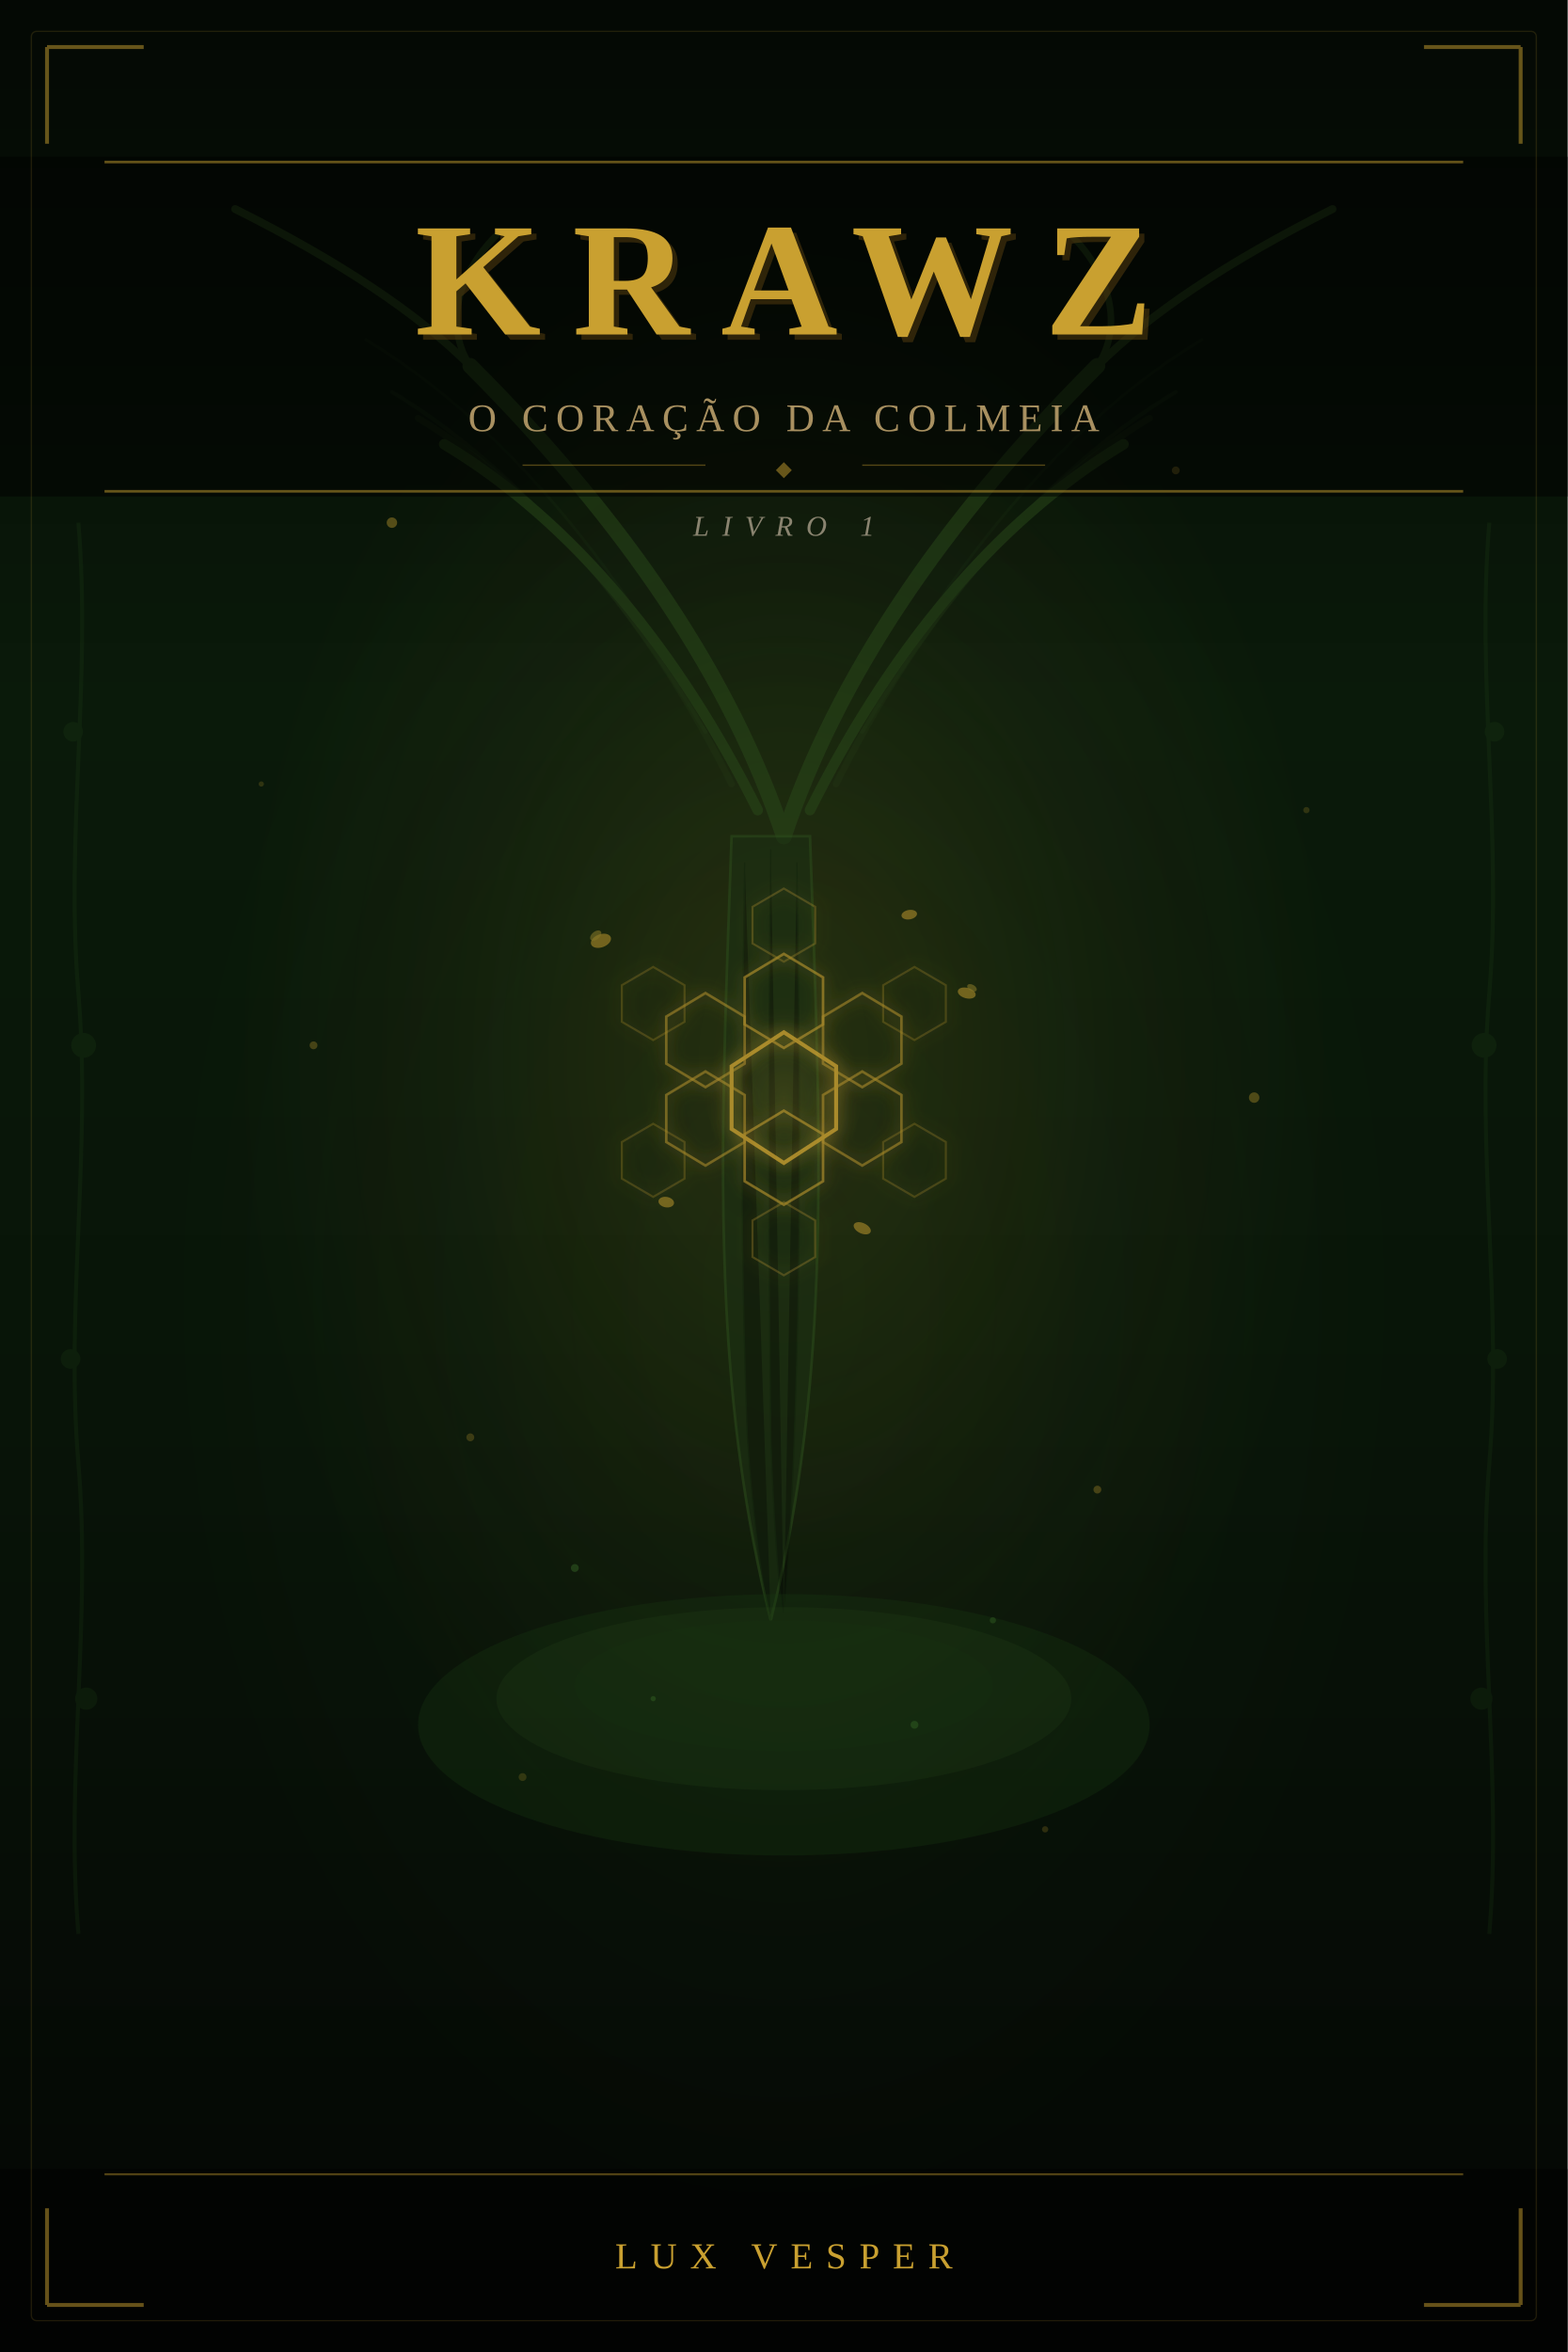
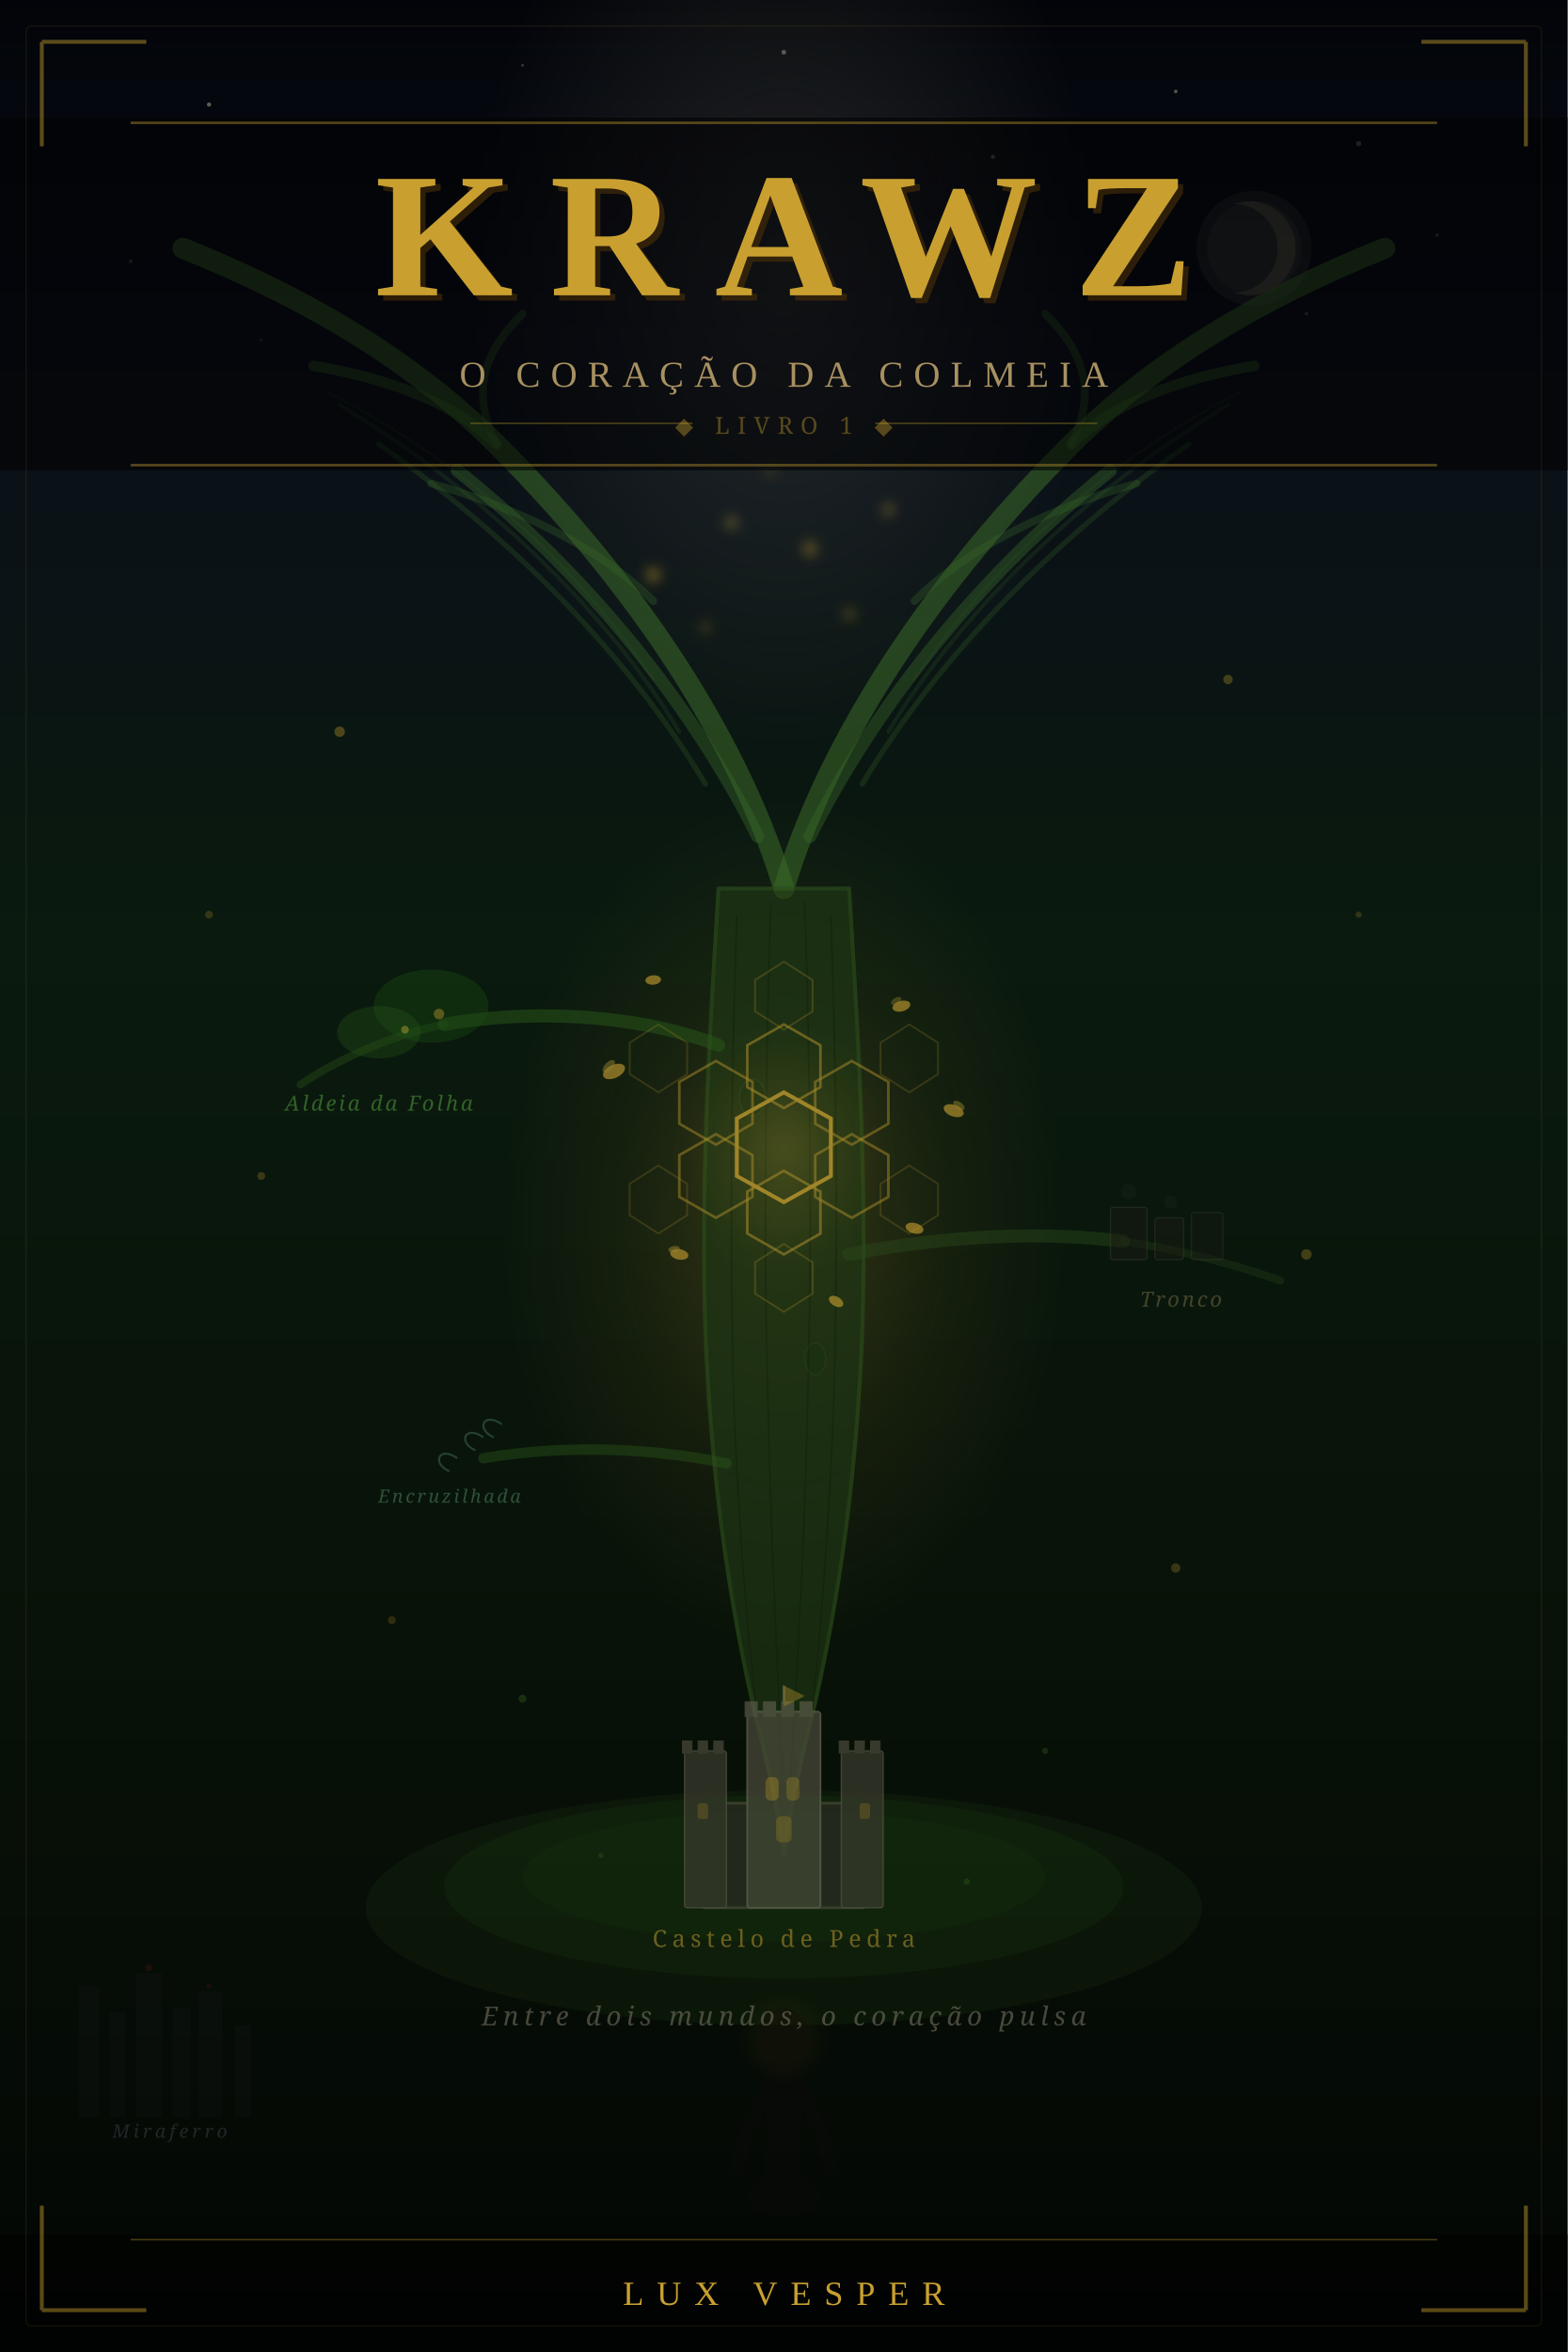
<svg xmlns="http://www.w3.org/2000/svg" viewBox="0 0 600 900" width="600" height="900">
  <defs>
-     <linearGradient id="bg_main" x1="0%" y1="0%" x2="0%" y2="100%">
-       <stop offset="0%" stop-color="#040804" />
-       <stop offset="30%" stop-color="#0a1a0a" />
-       <stop offset="60%" stop-color="#081408" />
-       <stop offset="100%" stop-color="#040604" />
+     <linearGradient id="sky" x1="0%" y1="0%" x2="0%" y2="100%">
+       <stop offset="0%" stop-color="#020408" />
+       <stop offset="15%" stop-color="#0a0e1a" />
+       <stop offset="40%" stop-color="#0a1a0e" />
+       <stop offset="70%" stop-color="#081208" />
+       <stop offset="100%" stop-color="#030604" />
    </linearGradient>
-     <radialGradient id="glow_center" cx="50%" cy="45%" r="35%">
-       <stop offset="0%" stop-color="#c9a030" stop-opacity=".15" />
-       <stop offset="60%" stop-color="#c9a030" stop-opacity=".04" />
+     <radialGradient id="moon_glow" cx="50%" cy="12%" r="20%">
+       <stop offset="0%" stop-color="#e8e0c0" stop-opacity=".12" />
+       <stop offset="100%" stop-color="#e8e0c0" stop-opacity="0" />
+     </radialGradient>
+     <radialGradient id="colmeia_glow" cx="50%" cy="52%" r="18%">
+       <stop offset="0%" stop-color="#f0c040" stop-opacity=".2" />
+       <stop offset="60%" stop-color="#c9a030" stop-opacity=".06" />
      <stop offset="100%" stop-color="#c9a030" stop-opacity="0" />
    </radialGradient>
-     <radialGradient id="glow_tree" cx="50%" cy="55%" r="40%">
-       <stop offset="0%" stop-color="#3a7a2a" stop-opacity=".08" />
-       <stop offset="100%" stop-color="#3a7a2a" stop-opacity="0" />
+     <radialGradient id="hex_inner" cx="50%" cy="50%" r="50%">
+       <stop offset="0%" stop-color="#f0c040" stop-opacity=".5" />
+       <stop offset="100%" stop-color="#c9a030" stop-opacity=".1" />
    </radialGradient>
-     <radialGradient id="hex_glow" cx="50%" cy="50%" r="50%">
-       <stop offset="0%" stop-color="#f0c040" stop-opacity=".6" />
-       <stop offset="100%" stop-color="#c9a030" stop-opacity="0" />
-     </radialGradient>
-     <filter id="blur_soft">
-       <feGaussianBlur stdDeviation="4" />
+     <filter id="glow">
+       <feGaussianBlur stdDeviation="2.5" />
    </filter>
-     <filter id="glow_filter">
-       <feGaussianBlur stdDeviation="3" result="blur" />
-       <feComposite in="SourceGraphic" in2="blur" operator="over" />
+     <filter id="glow_lg">
+       <feGaussianBlur stdDeviation="6" />
    </filter>
  </defs>
-   <rect width="600" height="900" fill="url(#bg_main)" />
-   <rect width="600" height="900" fill="url(#glow_center)" />
-   <rect width="600" height="900" fill="url(#glow_tree)" />
-   <g stroke="#2a4a1a" fill="none" stroke-linecap="round" opacity=".5">
-     <path d="M300,320 C280,260 240,200 180,140" stroke-width="6" />
-     <path d="M180,140 C160,120 130,100 90,80" stroke-width="3" />
-     <path d="M180,140 C170,125 175,105 190,90" stroke-width="2.5" />
-     <path d="M300,320 C320,260 360,200 420,140" stroke-width="6" />
-     <path d="M420,140 C440,120 470,100 510,80" stroke-width="3" />
-     <path d="M420,140 C430,125 425,105 410,90" stroke-width="2.5" />
-     <path d="M290,310 C260,250 220,200 170,170" stroke-width="4" />
-     <path d="M310,310 C340,250 380,200 430,170" stroke-width="4" />
-     <path d="M280,300 C250,240 210,190 160,160" stroke-width="2.5" opacity=".3" />
-     <path d="M320,300 C350,240 390,190 440,160" stroke-width="2.5" opacity=".3" />
-     <path d="M270,280 C240,230 200,180 150,150" stroke-width="1.5" opacity=".25" />
-     <path d="M330,280 C360,230 400,180 450,150" stroke-width="1.5" opacity=".25" />
-     <path d="M260,260 C230,210 190,160 140,130" stroke-width="1" opacity=".2" />
-     <path d="M340,260 C370,210 410,160 460,130" stroke-width="1" opacity=".2" />
-   </g>
-   <path d="M280,320 C278,380 275,440 278,500 C280,540 285,580 295,620            C305,580 310,540 312,500 C315,440 312,380 310,320 Z" fill="#1a2e12" stroke="#2a4a1a" stroke-width="1" opacity=".6" />
-   <g stroke="#0a1a08" stroke-width=".5" opacity=".3">
-     <path d="M285,330 C284,400 283,470 286,550 C288,580 292,610 295,620" />
-     <path d="M295,325 C294,400 294,470 295,550 C296,580 298,610 300,620" />
-     <path d="M305,330 C306,400 307,470 304,550 C303,580 301,610 300,620" />
-   </g>
-   <ellipse cx="300" cy="660" rx="140" ry="50" fill="#1a3a12" fill-opacity=".3" />
-   <ellipse cx="300" cy="650" rx="110" ry="35" fill="#2a4a1a" fill-opacity=".2" />
-   <ellipse cx="300" cy="645" rx="80" ry="25" fill="#1a3a12" fill-opacity=".15" />
-   <g filter="url(#glow_filter)" opacity=".8">
-     <polygon points="300,395 320,408 320,432 300,445 280,432 280,408" fill="none" stroke="#c9a030" stroke-width="1.5" />
-     <polygon points="300,365 315,374 315,392 300,401 285,392 285,374" fill="none" stroke="#c9a030" stroke-width="1" opacity=".7" />
-     <polygon points="330,380 345,389 345,407 330,416 315,407 315,389" fill="none" stroke="#c9a030" stroke-width="1" opacity=".6" />
-     <polygon points="330,410 345,419 345,437 330,446 315,437 315,419" fill="none" stroke="#c9a030" stroke-width="1" opacity=".6" />
-     <polygon points="300,425 315,434 315,452 300,461 285,452 285,434" fill="none" stroke="#c9a030" stroke-width="1" opacity=".7" />
-     <polygon points="270,410 285,419 285,437 270,446 255,437 255,419" fill="none" stroke="#c9a030" stroke-width="1" opacity=".6" />
-     <polygon points="270,380 285,389 285,407 270,416 255,407 255,389" fill="none" stroke="#c9a030" stroke-width="1" opacity=".6" />
-     <polygon points="300,340 312,347 312,361 300,368 288,361 288,347" fill="none" stroke="#c9a030" stroke-width=".8" opacity=".35" />
-     <polygon points="350,370 362,377 362,391 350,398 338,391 338,377" fill="none" stroke="#c9a030" stroke-width=".8" opacity=".3" />
-     <polygon points="350,430 362,437 362,451 350,458 338,451 338,437" fill="none" stroke="#c9a030" stroke-width=".8" opacity=".3" />
-     <polygon points="300,460 312,467 312,481 300,488 288,481 288,467" fill="none" stroke="#c9a030" stroke-width=".8" opacity=".35" />
-     <polygon points="250,430 262,437 262,451 250,458 238,451 238,437" fill="none" stroke="#c9a030" stroke-width=".8" opacity=".3" />
-     <polygon points="250,370 262,377 262,391 250,398 238,391 238,377" fill="none" stroke="#c9a030" stroke-width=".8" opacity=".3" />
-   </g>
-   <ellipse cx="300" cy="420" rx="30" ry="35" fill="url(#hex_glow)" fill-opacity=".2" />
-   <g fill="#c9a030" opacity=".5">
-     <ellipse cx="230" cy="360" rx="4" ry="2.5" transform="rotate(-20 230 360)" />
-     <ellipse cx="228" cy="358" rx="2.5" ry="1.5" fill="#e8c040" fill-opacity=".6" transform="rotate(-40 228 358)" />
-     <ellipse cx="370" cy="380" rx="3.5" ry="2" transform="rotate(15 370 380)" />
-     <ellipse cx="372" cy="378" rx="2" ry="1.2" fill="#e8c040" fill-opacity=".6" transform="rotate(30 372 378)" />
-     <ellipse cx="255" cy="460" rx="3" ry="2" transform="rotate(10 255 460)" />
-     <ellipse cx="348" cy="350" rx="3" ry="1.8" transform="rotate(-10 348 350)" />
-     <ellipse cx="330" cy="470" rx="3.5" ry="2" transform="rotate(25 330 470)" />
-   </g>
+   <rect width="600" height="900" fill="url(#sky)" />
+   <rect width="600" height="900" fill="url(#moon_glow)" />
+   <rect width="600" height="900" fill="url(#colmeia_glow)" />
+   <g fill="#e0dcc0">
+     <circle cx="80" cy="40" r=".8" opacity=".4" />
+     <circle cx="520" cy="55" r="1" opacity=".3" />
+     <circle cx="150" cy="70" r=".6" opacity=".3" />
+     <circle cx="450" cy="35" r=".7" opacity=".35" />
+     <circle cx="200" cy="25" r=".5" opacity=".25" />
+     <circle cx="380" cy="60" r=".8" opacity=".3" />
+     <circle cx="50" cy="100" r=".7" opacity=".2" />
+     <circle cx="550" cy="90" r=".6" opacity=".25" />
+     <circle cx="300" cy="20" r=".9" opacity=".35" />
+     <circle cx="100" cy="130" r=".5" opacity=".2" />
+     <circle cx="500" cy="120" r=".7" opacity=".22" />
+   </g>
+   <circle cx="480" cy="95" r="22" fill="#e8e0c0" fill-opacity=".08" />
+   <circle cx="480" cy="95" r="18" fill="#e8e0c0" fill-opacity=".05" />
+   <path d="M472,78 A18,18 0 1,1 472,112 A14,14 0 0,0 472,78" fill="#d0c890" fill-opacity=".15" />
+   <g stroke="#3a6a28" fill="none" stroke-linecap="round">
+     <path d="M300,340 C285,290 250,230 190,170 C160,140 120,115 70,95" stroke-width="8" opacity=".55" />
+     <path d="M190,170 C175,155 150,145 120,140" stroke-width="4" opacity=".4" />
+     <path d="M190,170 C180,150 185,135 200,120" stroke-width="3" opacity=".35" />
+     <path d="M250,230 C230,210 200,195 165,185" stroke-width="3" opacity=".3" />
+     <path d="M300,340 C315,290 350,230 410,170 C440,140 480,115 530,95" stroke-width="8" opacity=".55" />
+     <path d="M410,170 C425,155 450,145 480,140" stroke-width="4" opacity=".4" />
+     <path d="M410,170 C420,150 415,135 400,120" stroke-width="3" opacity=".35" />
+     <path d="M350,230 C370,210 400,195 435,185" stroke-width="3" opacity=".3" />
+     <path d="M290,320 C265,270 225,220 175,180" stroke-width="5" opacity=".4" />
+     <path d="M310,320 C335,270 375,220 425,180" stroke-width="5" opacity=".4" />
+     <path d="M270,300 C240,250 195,205 145,170" stroke-width="2" opacity=".25" />
+     <path d="M330,300 C360,250 405,205 455,170" stroke-width="2" opacity=".25" />
+     <path d="M260,280 C230,230 180,185 130,155" stroke-width="1.5" opacity=".18" />
+     <path d="M340,280 C370,230 420,185 470,155" stroke-width="1.5" opacity=".18" />
+     <path d="M250,260 C220,215 175,175 125,150" stroke-width="1" opacity=".12" />
+     <path d="M350,260 C380,215 425,175 475,150" stroke-width="1" opacity=".12" />
+   </g>
+   <g filter="url(#glow)">
+     <circle cx="250" cy="220" r="2.5" fill="#c9a030" fill-opacity=".6" />
+     <circle cx="280" cy="200" r="2" fill="#e8c040" fill-opacity=".5" />
+     <circle cx="310" cy="210" r="2.5" fill="#c9a030" fill-opacity=".55" />
+     <circle cx="340" cy="195" r="2" fill="#e8c040" fill-opacity=".45" />
+     <circle cx="270" cy="240" r="1.8" fill="#c9a030" fill-opacity=".4" />
+     <circle cx="325" cy="235" r="2" fill="#c9a030" fill-opacity=".45" />
+     <circle cx="295" cy="180" r="1.5" fill="#e8c040" fill-opacity=".35" />
+   </g>
+   <path d="M275,340 C272,390 268,450 270,510 C272,560 278,610 290,660 C295,680 298,695 300,710            C302,695 305,680 310,660 C322,610 328,560 330,510 C332,450 328,390 325,340 Z" fill="#1e3414" stroke="#2a4a1a" stroke-width="1.5" opacity=".7" />
+   <g stroke="#0e1a08" stroke-width=".7" opacity=".35" fill="none">
+     <path d="M282,350 C280,410 279,470 281,540 C283,590 287,640 294,690" />
+     <path d="M295,345 C293,410 292,470 294,540 C295,590 298,640 300,700" />
+     <path d="M308,345 C310,410 311,470 309,540 C308,590 305,640 302,690" />
+     <path d="M318,350 C320,410 321,470 319,540 C317,590 313,640 308,680" />
+   </g>
+   <ellipse cx="288" cy="420" rx="5" ry="7" fill="#142a0e" stroke="#2a4a1a" stroke-width=".5" opacity=".4" />
+   <ellipse cx="312" cy="520" rx="4" ry="6" fill="#142a0e" stroke="#2a4a1a" stroke-width=".5" opacity=".35" />
+   <path d="M275,400 C250,390 210,385 170,392" stroke="#2a5a1a" stroke-width="5" fill="none" stroke-linecap="round" opacity=".5" />
+   <path d="M170,392 C150,396 130,405 115,415" stroke="#2a5a1a" stroke-width="3" fill="none" stroke-linecap="round" opacity=".35" />
+   <ellipse cx="165" cy="385" rx="22" ry="14" fill="#1a4a12" fill-opacity=".4" />
+   <ellipse cx="145" cy="395" rx="16" ry="10" fill="#2a5a1a" fill-opacity=".3" />
+   <circle cx="168" cy="388" r="2" fill="#c9a030" fill-opacity=".4" />
+   <circle cx="155" cy="394" r="1.5" fill="#e8c040" fill-opacity=".35" />
+   <text x="145" y="425" font-family="Georgia, serif" font-size="8" fill="#5aaa40" text-anchor="middle" letter-spacing="1" opacity=".5" font-style="italic">Aldeia da Folha</text>
+   <path d="M325,480 C350,475 390,470 430,475" stroke="#2a4a1a" stroke-width="5" fill="none" stroke-linecap="round" opacity=".45" />
+   <path d="M430,475 C450,478 470,483 490,490" stroke="#2a4a1a" stroke-width="3" fill="none" stroke-linecap="round" opacity=".3" />
+   <rect x="425" y="462" width="14" height="20" rx="1" fill="#1a1a14" stroke="#3a3a28" stroke-width=".5" opacity=".5" />
+   <rect x="442" y="466" width="11" height="16" rx="1" fill="#1a1a14" stroke="#3a3a28" stroke-width=".5" opacity=".45" />
+   <rect x="456" y="464" width="12" height="18" rx="1" fill="#1a1a14" stroke="#3a3a28" stroke-width=".5" opacity=".4" />
+   <circle cx="432" cy="456" r="3" fill="#4a4a3a" fill-opacity=".12" />
+   <circle cx="448" cy="460" r="2.5" fill="#4a4a3a" fill-opacity=".1" />
+   <text x="452" y="500" font-family="Georgia, serif" font-size="8" fill="#8a7a50" text-anchor="middle" letter-spacing="1" opacity=".45" font-style="italic">Tronco</text>
+   <path d="M278,560 C255,555 220,552 185,558" stroke="#2a5a1a" stroke-width="4" fill="none" stroke-linecap="round" opacity=".4" />
+   <g stroke="#6aaa80" fill="none" stroke-width=".8" opacity=".3">
+     <path d="M185,550 C178,545 175,552 182,555" />
+     <path d="M175,558 C168,553 165,560 172,563" />
+     <path d="M192,545 C185,540 182,547 189,550" />
+   </g>
+   <text x="172" y="575" font-family="Georgia, serif" font-size="7" fill="#6aaa80" text-anchor="middle" letter-spacing="1" opacity=".4" font-style="italic">Encruzilhada</text>
+   <ellipse cx="300" cy="730" rx="160" ry="45" fill="#142a0e" fill-opacity=".35" />
+   <ellipse cx="300" cy="722" rx="130" ry="35" fill="#1a3a12" fill-opacity=".25" />
+   <ellipse cx="300" cy="718" rx="100" ry="25" fill="#1a3a12" fill-opacity=".2" />
+   <g opacity=".7">
+     <rect x="268" y="690" width="64" height="40" rx="2" fill="#2a2a22" stroke="#4a4a38" stroke-width="1" />
+     <rect x="262" y="670" width="16" height="60" rx="1" fill="#3a3a2e" stroke="#5a5a48" stroke-width=".5" />
+     <rect x="322" y="670" width="16" height="60" rx="1" fill="#3a3a2e" stroke="#5a5a48" stroke-width=".5" />
+     <rect x="286" y="655" width="28" height="75" rx="1" fill="#4a4a3a" stroke="#6a6a58" stroke-width=".7" />
+     <g fill="#5a5a48">
+       <rect x="285" y="651" width="5" height="6" />
+       <rect x="292" y="651" width="5" height="6" />
+       <rect x="299" y="651" width="5" height="6" />
+       <rect x="306" y="651" width="5" height="6" />
+     </g>
+     <g fill="#4a4a3a">
+       <rect x="261" y="666" width="4" height="5" />
+       <rect x="267" y="666" width="4" height="5" />
+       <rect x="273" y="666" width="4" height="5" />
+       <rect x="321" y="666" width="4" height="5" />
+       <rect x="327" y="666" width="4" height="5" />
+       <rect x="333" y="666" width="4" height="5" />
+     </g>
+     <rect x="293" y="680" width="5" height="9" rx="2" fill="#c9a030" fill-opacity=".5" />
+     <rect x="301" y="680" width="5" height="9" rx="2" fill="#c9a030" fill-opacity=".4" />
+     <rect x="297" y="695" width="6" height="10" rx="2" fill="#c9a030" fill-opacity=".35" />
+     <rect x="267" y="690" width="4" height="6" rx="1" fill="#c9a030" fill-opacity=".3" />
+     <rect x="329" y="690" width="4" height="6" rx="1" fill="#c9a030" fill-opacity=".3" />
+     <line x1="300" y1="645" x2="300" y2="652" stroke="#6a6a58" stroke-width="1" />
+     <polygon points="300,645 308,649 300,653" fill="#c9a030" fill-opacity=".5" />
+   </g>
+   <text x="300" y="745" font-family="Georgia, serif" font-size="9" fill="#c9a030" text-anchor="middle" letter-spacing="2" opacity=".5">Castelo de Pedra</text>
+   <g opacity=".75">
+     <ellipse cx="300" cy="440" rx="35" ry="40" fill="url(#hex_inner)" filter="url(#glow_lg)" opacity=".4" />
+     <polygon points="300,418 318,428 318,450 300,460 282,450 282,428" fill="url(#hex_inner)" fill-opacity=".15" stroke="#c9a030" stroke-width="1.5" />
+     <polygon points="300,392 314,400 314,416 300,424 286,416 286,400" fill="none" stroke="#c9a030" stroke-width="1" opacity=".6" />
+     <polygon points="326,406 340,414 340,430 326,438 312,430 312,414" fill="none" stroke="#c9a030" stroke-width="1" opacity=".55" />
+     <polygon points="326,434 340,442 340,458 326,466 312,458 312,442" fill="none" stroke="#c9a030" stroke-width="1" opacity=".55" />
+     <polygon points="300,448 314,456 314,472 300,480 286,472 286,456" fill="none" stroke="#c9a030" stroke-width="1" opacity=".6" />
+     <polygon points="274,434 288,442 288,458 274,466 260,458 260,442" fill="none" stroke="#c9a030" stroke-width="1" opacity=".55" />
+     <polygon points="274,406 288,414 288,430 274,438 260,430 260,414" fill="none" stroke="#c9a030" stroke-width="1" opacity=".55" />
+     <polygon points="300,368 311,375 311,387 300,394 289,387 289,375" fill="none" stroke="#c9a030" stroke-width=".7" opacity=".3" />
+     <polygon points="348,392 359,399 359,411 348,418 337,411 337,399" fill="none" stroke="#c9a030" stroke-width=".7" opacity=".25" />
+     <polygon points="348,446 359,453 359,465 348,472 337,465 337,453" fill="none" stroke="#c9a030" stroke-width=".7" opacity=".25" />
+     <polygon points="300,476 311,483 311,495 300,502 289,495 289,483" fill="none" stroke="#c9a030" stroke-width=".7" opacity=".3" />
+     <polygon points="252,446 263,453 263,465 252,472 241,465 241,453" fill="none" stroke="#c9a030" stroke-width=".7" opacity=".25" />
+     <polygon points="252,392 263,399 263,411 252,418 241,411 241,399" fill="none" stroke="#c9a030" stroke-width=".7" opacity=".25" />
+   </g>
+   <g fill="#c9a030" opacity=".6">
+     <ellipse cx="235" cy="410" rx="4.5" ry="2.5" transform="rotate(-25 235 410)" />
+     <ellipse cx="233" cy="408" rx="3" ry="1.5" fill="#e8c040" fill-opacity=".5" transform="rotate(-45 233 408)" />
+     <ellipse cx="365" cy="425" rx="4" ry="2.2" transform="rotate(20 365 425)" />
+     <ellipse cx="367" cy="423" rx="2.5" ry="1.3" fill="#e8c040" fill-opacity=".5" transform="rotate(35 367 423)" />
+     <ellipse cx="260" cy="480" rx="3.5" ry="2" transform="rotate(10 260 480)" />
+     <ellipse cx="258" cy="478" rx="2.2" ry="1.2" fill="#e8c040" fill-opacity=".5" transform="rotate(-10 258 478)" />
+     <ellipse cx="345" cy="385" rx="3.5" ry="2" transform="rotate(-15 345 385)" />
+     <ellipse cx="343" cy="383" rx="2.2" ry="1.2" fill="#e8c040" fill-opacity=".4" transform="rotate(-30 343 383)" />
+     <ellipse cx="320" cy="498" rx="3" ry="1.8" transform="rotate(30 320 498)" />
+     <ellipse cx="250" cy="375" rx="3" ry="1.8" transform="rotate(-5 250 375)" />
+     <ellipse cx="350" cy="470" rx="3.5" ry="2" transform="rotate(15 350 470)" />
+   </g>
+   <g opacity=".55">
+     <ellipse cx="300" cy="840" rx="14" ry="8" fill="#0a0a08" />
+     <rect x="293" y="790" width="14" height="50" rx="4" fill="#0a0a08" />
+     <circle cx="300" cy="780" r="10" fill="#0a0a08" />
+     <path d="M290,778 Q292,770 300,768 Q308,770 310,778" fill="#0a0a08" />
+     <path d="M293,800 C288,810 284,820 282,830" stroke="#0a0a08" stroke-width="5" fill="none" stroke-linecap="round" />
+     <path d="M307,800 C312,810 316,820 318,830" stroke="#0a0a08" stroke-width="5" fill="none" stroke-linecap="round" />
+     <circle cx="300" cy="780" r="14" fill="#f0c040" fill-opacity=".06" filter="url(#glow)" />
+   </g>
+   <g opacity=".2">
+     <rect x="30" cy="760" y="760" width="8" height="50" fill="#1a1a20" />
+     <rect x="42" y="770" width="6" height="40" fill="#1a1a20" />
+     <rect x="52" y="755" width="10" height="55" fill="#1a1a20" />
+     <rect x="66" y="768" width="7" height="42" fill="#1a1a20" />
+     <rect x="76" y="762" width="9" height="48" fill="#1a1a20" />
+     <rect x="90" y="775" width="6" height="35" fill="#1a1a20" />
+     <circle cx="57" cy="753" r="1.2" fill="#ff3030" fill-opacity=".5" />
+     <circle cx="80" cy="760" r="1" fill="#ff3030" fill-opacity=".4" />
+   </g>
+   <text x="65" y="818" font-family="Georgia, serif" font-size="7" fill="#5a5a6a" text-anchor="middle" letter-spacing="1.5" opacity=".35" font-style="italic">Miraferro</text>
  <g fill="#c9a030">
-     <circle cx="150" cy="200" r="2" fill-opacity=".4" />
-     <circle cx="450" cy="180" r="1.5" fill-opacity=".3" />
-     <circle cx="120" cy="400" r="1.5" fill-opacity=".3" />
-     <circle cx="480" cy="420" r="2" fill-opacity=".35" />
-     <circle cx="180" cy="550" r="1.5" fill-opacity=".25" />
-     <circle cx="420" cy="570" r="1.5" fill-opacity=".3" />
-     <circle cx="100" cy="300" r="1" fill-opacity=".2" />
-     <circle cx="500" cy="310" r="1.2" fill-opacity=".2" />
-     <circle cx="200" cy="680" r="1.5" fill-opacity=".2" />
-     <circle cx="400" cy="700" r="1.2" fill-opacity=".2" />
+     <circle cx="130" cy="280" r="2" fill-opacity=".35" />
+     <circle cx="470" cy="260" r="1.8" fill-opacity=".3" />
+     <circle cx="100" cy="450" r="1.5" fill-opacity=".25" />
+     <circle cx="500" cy="480" r="2" fill-opacity=".3" />
+     <circle cx="150" cy="620" r="1.5" fill-opacity=".2" />
+     <circle cx="450" cy="600" r="1.8" fill-opacity=".25" />
+     <circle cx="520" cy="350" r="1.2" fill-opacity=".2" />
+     <circle cx="80" cy="350" r="1.5" fill-opacity=".22" />
  </g>
  <g fill="#5aaa40">
-     <circle cx="220" cy="600" r="1.5" fill-opacity=".25" />
-     <circle cx="380" cy="620" r="1.2" fill-opacity=".2" />
-     <circle cx="250" cy="650" r="1" fill-opacity=".2" />
-     <circle cx="350" cy="660" r="1.5" fill-opacity=".2" />
-   </g>
-   <rect x="0" y="60" width="600" height="130" fill="#000000" fill-opacity=".5" />
-   <line x1="40" y1="62" x2="560" y2="62" stroke="#c9a030" stroke-width="1" stroke-opacity=".5" />
-   <line x1="40" y1="188" x2="560" y2="188" stroke="#c9a030" stroke-width="1" stroke-opacity=".5" />
-   <text x="302" y="130" font-family="Georgia, 'Times New Roman', serif" font-size="62" font-weight="bold" fill="#5a4010" text-anchor="middle" letter-spacing="12" fill-opacity=".5">KRAWZ</text>
-   <text x="300" y="128" font-family="Georgia, 'Times New Roman', serif" font-size="62" font-weight="bold" fill="#c9a030" text-anchor="middle" letter-spacing="12">KRAWZ</text>
-   <text x="300" y="165" font-family="Georgia, 'Times New Roman', serif" font-size="15" fill="#a89060" text-anchor="middle" letter-spacing="3">O CORAÇÃO DA COLMEIA</text>
-   <line x1="200" y1="178" x2="270" y2="178" stroke="#c9a030" stroke-width=".5" stroke-opacity=".4" />
-   <text x="300" y="182" font-family="Georgia, serif" font-size="8" fill="#c9a030" fill-opacity=".5" text-anchor="middle">◆</text>
-   <line x1="330" y1="178" x2="400" y2="178" stroke="#c9a030" stroke-width=".5" stroke-opacity=".4" />
-   <text x="300" y="205" font-family="Georgia, 'Times New Roman', serif" font-size="11" fill="#8a8470" text-anchor="middle" letter-spacing="5" font-style="italic">LIVRO 1</text>
-   <g stroke="#2a5a1a" fill="none" stroke-width="1.5" opacity=".15">
-     <path d="M30,200 C35,260 25,320 30,380 C35,440 25,500 30,560 C35,620 25,680 30,740" />
-     <circle cx="28" cy="280" r="3" fill="#2a5a1a" />
-     <circle cx="32" cy="400" r="4" fill="#2a5a1a" />
-     <circle cx="27" cy="520" r="3" fill="#2a5a1a" />
-     <circle cx="33" cy="650" r="3.5" fill="#2a5a1a" />
-     <path d="M570,200 C565,260 575,320 570,380 C565,440 575,500 570,560 C565,620 575,680 570,740" />
-     <circle cx="572" cy="280" r="3" fill="#2a5a1a" />
-     <circle cx="568" cy="400" r="4" fill="#2a5a1a" />
-     <circle cx="573" cy="520" r="3" fill="#2a5a1a" />
-     <circle cx="567" cy="650" r="3.5" fill="#2a5a1a" />
-   </g>
-   <rect x="0" y="830" width="600" height="70" fill="#000000" fill-opacity=".5" />
-   <line x1="40" y1="832" x2="560" y2="832" stroke="#c9a030" stroke-width=".8" stroke-opacity=".4" />
-   <text x="300" y="868" font-family="Georgia, 'Times New Roman', serif" font-size="14" fill="#c9a030" text-anchor="middle" letter-spacing="5">LUX VESPER</text>
-   <path d="M 18,18 L 18,55 M 18,18 L 55,18" stroke="#c9a030" stroke-width="1.5" fill="none" stroke-opacity=".5" />
-   <path d="M 582,18 L 582,55 M 582,18 L 545,18" stroke="#c9a030" stroke-width="1.5" fill="none" stroke-opacity=".5" />
-   <path d="M 18,882 L 18,845 M 18,882 L 55,882" stroke="#c9a030" stroke-width="1.5" fill="none" stroke-opacity=".5" />
-   <path d="M 582,882 L 582,845 M 582,882 L 545,882" stroke="#c9a030" stroke-width="1.5" fill="none" stroke-opacity=".5" />
-   <rect x="12" y="12" width="576" height="876" rx="2" fill="none" stroke="#c9a030" stroke-width=".5" stroke-opacity=".15" />
+     <circle cx="200" cy="650" r="1.5" fill-opacity=".2" />
+     <circle cx="400" cy="670" r="1.2" fill-opacity=".18" />
+     <circle cx="230" cy="710" r="1" fill-opacity=".15" />
+     <circle cx="370" cy="720" r="1.2" fill-opacity=".15" />
+   </g>
+   <rect x="0" y="45" width="600" height="135" fill="#000000" fill-opacity=".55" />
+   <line x1="50" y1="47" x2="550" y2="47" stroke="#c9a030" stroke-width="1" stroke-opacity=".4" />
+   <line x1="50" y1="178" x2="550" y2="178" stroke="#c9a030" stroke-width="1" stroke-opacity=".4" />
+   <text x="302" y="115" font-family="Georgia, 'Times New Roman', serif" font-size="68" font-weight="bold" fill="#4a3008" text-anchor="middle" letter-spacing="14" fill-opacity=".6">KRAWZ</text>
+   <text x="300" y="113" font-family="Georgia, 'Times New Roman', serif" font-size="68" font-weight="bold" fill="#c9a030" text-anchor="middle" letter-spacing="14">KRAWZ</text>
+   <text x="300" y="148" font-family="Georgia, 'Times New Roman', serif" font-size="14" fill="#a89060" text-anchor="middle" letter-spacing="4">O CORAÇÃO DA COLMEIA</text>
+   <line x1="180" y1="162" x2="265" y2="162" stroke="#c9a030" stroke-width=".6" stroke-opacity=".35" />
+   <text x="300" y="166" font-family="Georgia, serif" font-size="9" fill="#c9a030" fill-opacity=".4" text-anchor="middle" letter-spacing="3">◆ LIVRO 1 ◆</text>
+   <line x1="335" y1="162" x2="420" y2="162" stroke="#c9a030" stroke-width=".6" stroke-opacity=".35" />
+   <rect x="0" y="855" width="600" height="45" fill="#000000" fill-opacity=".5" />
+   <line x1="50" y1="857" x2="550" y2="857" stroke="#c9a030" stroke-width=".6" stroke-opacity=".35" />
+   <text x="300" y="882" font-family="Georgia, 'Times New Roman', serif" font-size="13" fill="#c9a030" text-anchor="middle" letter-spacing="5">LUX VESPER</text>
+   <path d="M 16,16 L 16,56 M 16,16 L 56,16" stroke="#c9a030" stroke-width="1.5" fill="none" stroke-opacity=".45" />
+   <path d="M 584,16 L 584,56 M 584,16 L 544,16" stroke="#c9a030" stroke-width="1.5" fill="none" stroke-opacity=".45" />
+   <path d="M 16,884 L 16,844 M 16,884 L 56,884" stroke="#c9a030" stroke-width="1.5" fill="none" stroke-opacity=".45" />
+   <path d="M 584,884 L 584,844 M 584,884 L 544,884" stroke="#c9a030" stroke-width="1.5" fill="none" stroke-opacity=".45" />
+   <rect x="10" y="10" width="580" height="880" rx="2" fill="none" stroke="#c9a030" stroke-width=".4" stroke-opacity=".12" />
+   <text x="300" y="775" font-family="Georgia, serif" font-size="10" fill="#8a8470" text-anchor="middle" letter-spacing="2" font-style="italic" opacity=".5">Entre dois mundos, o coração pulsa</text>
</svg>
